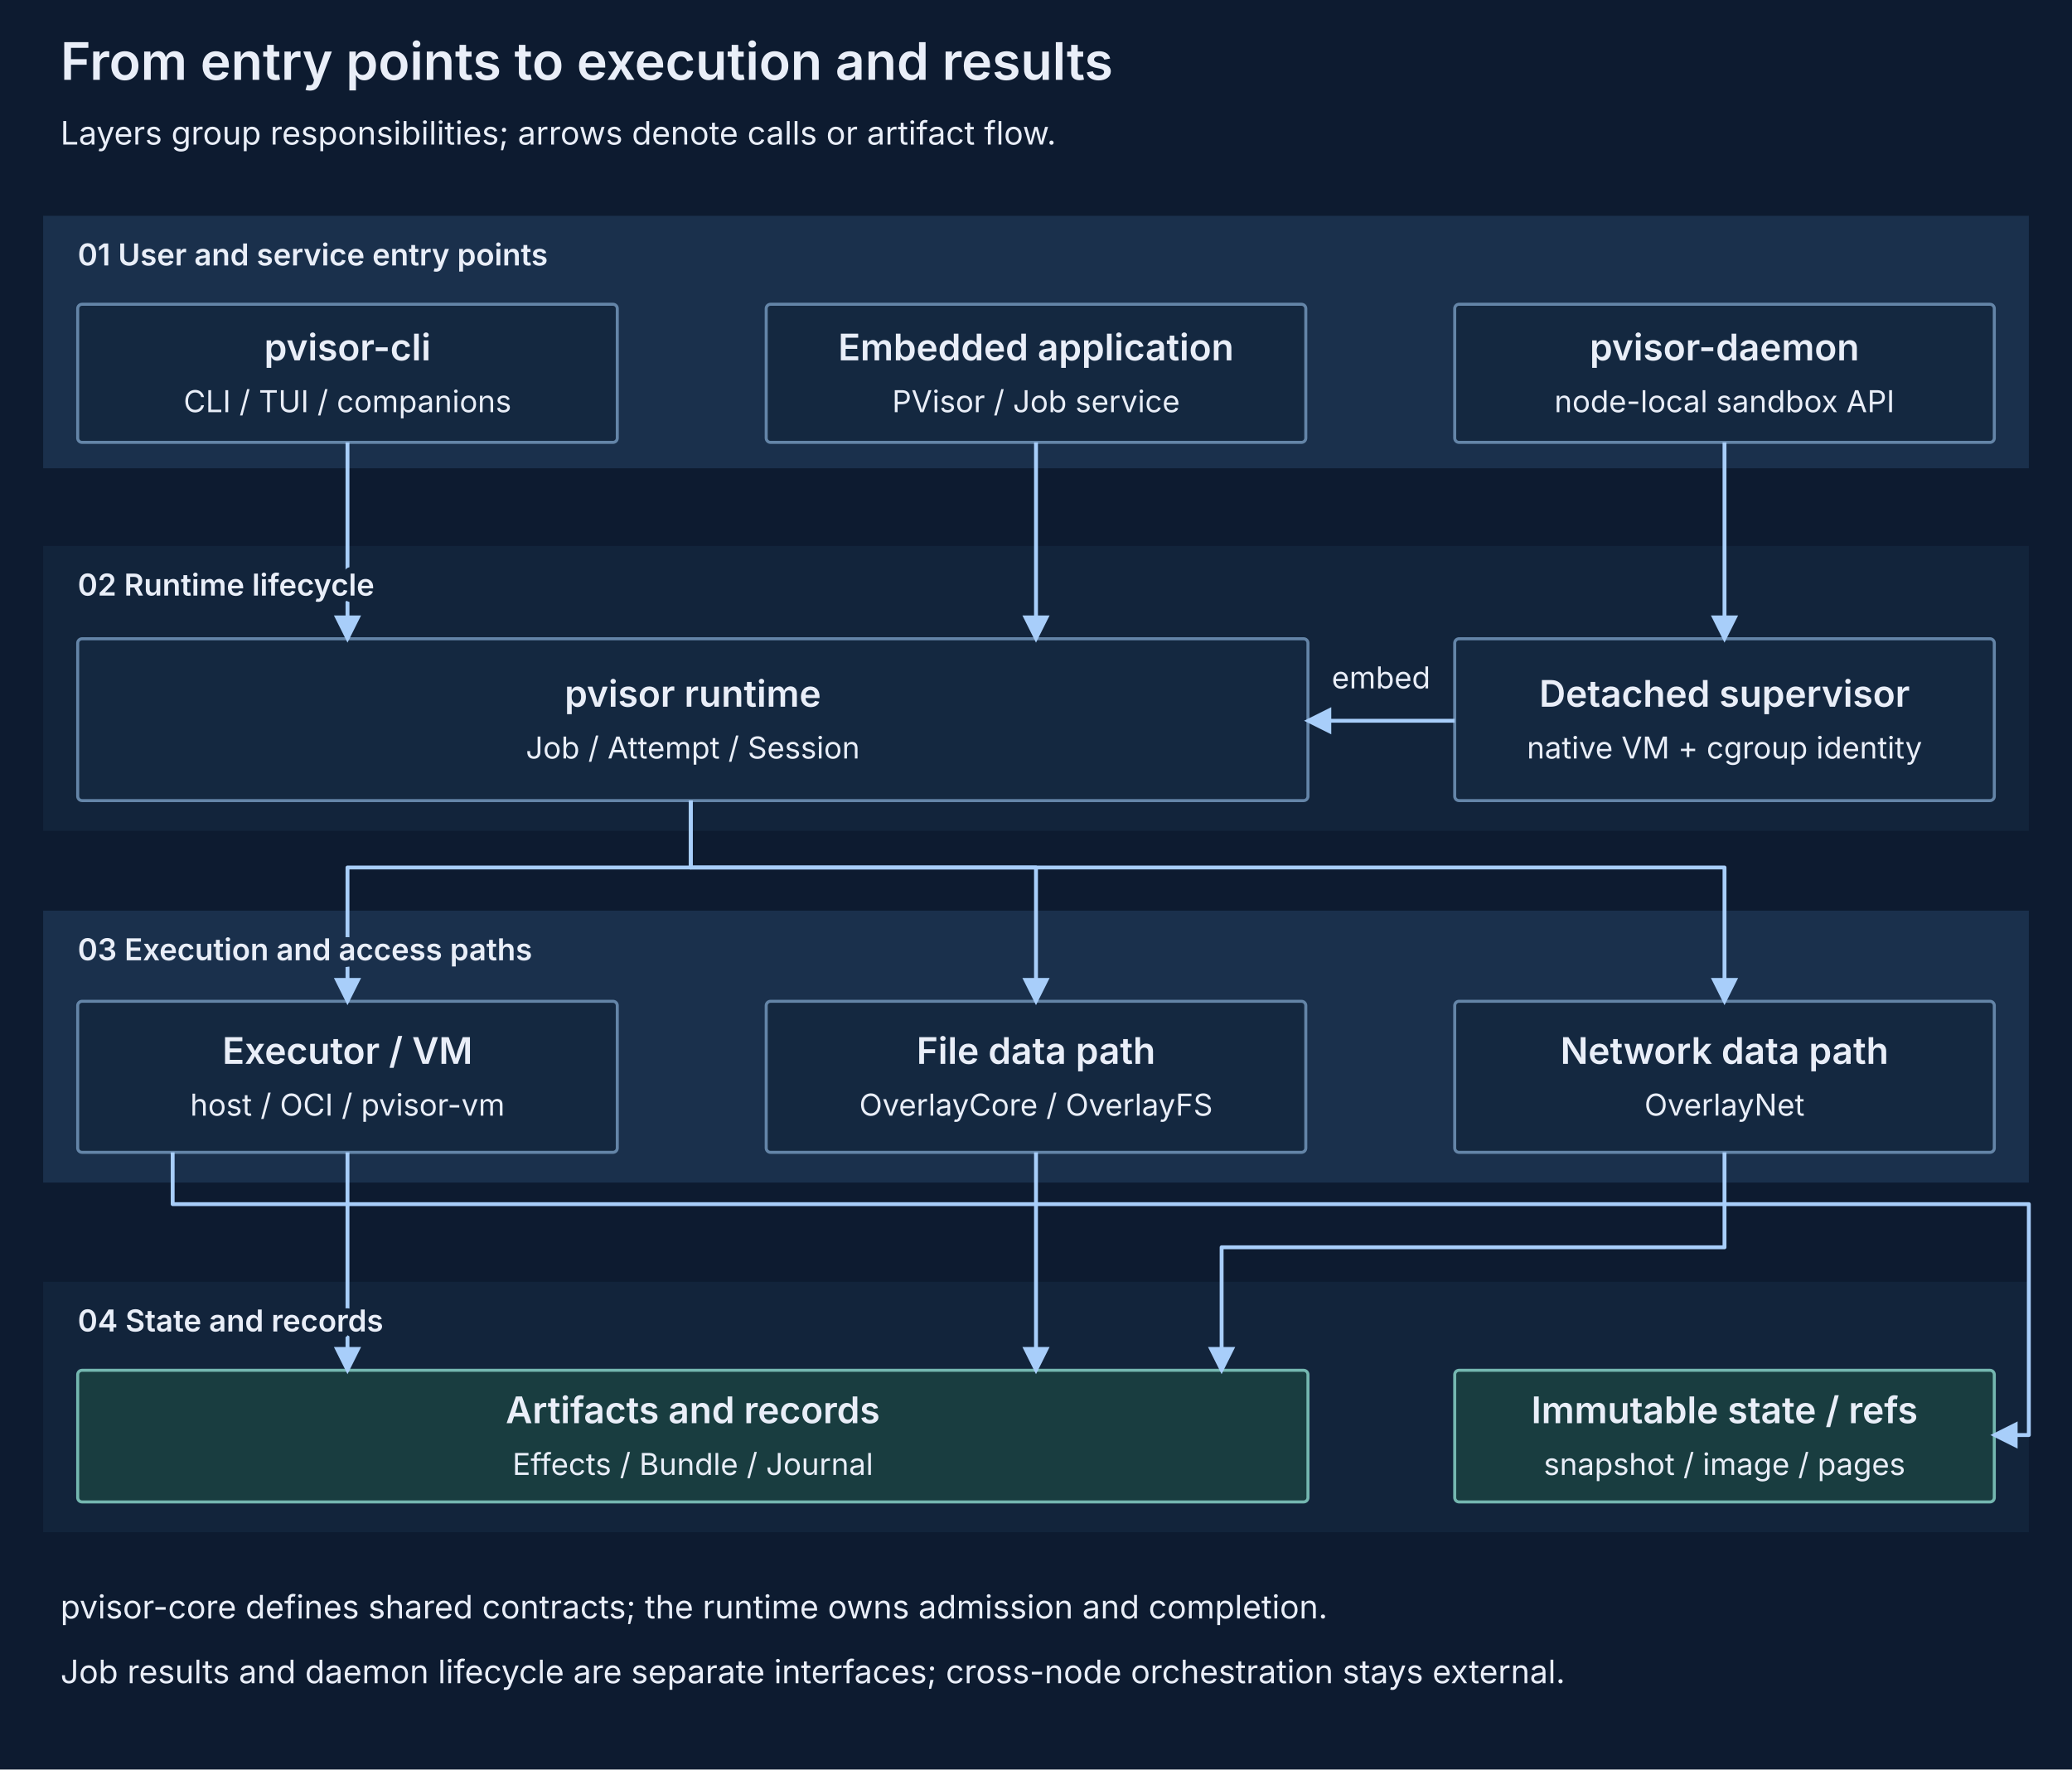
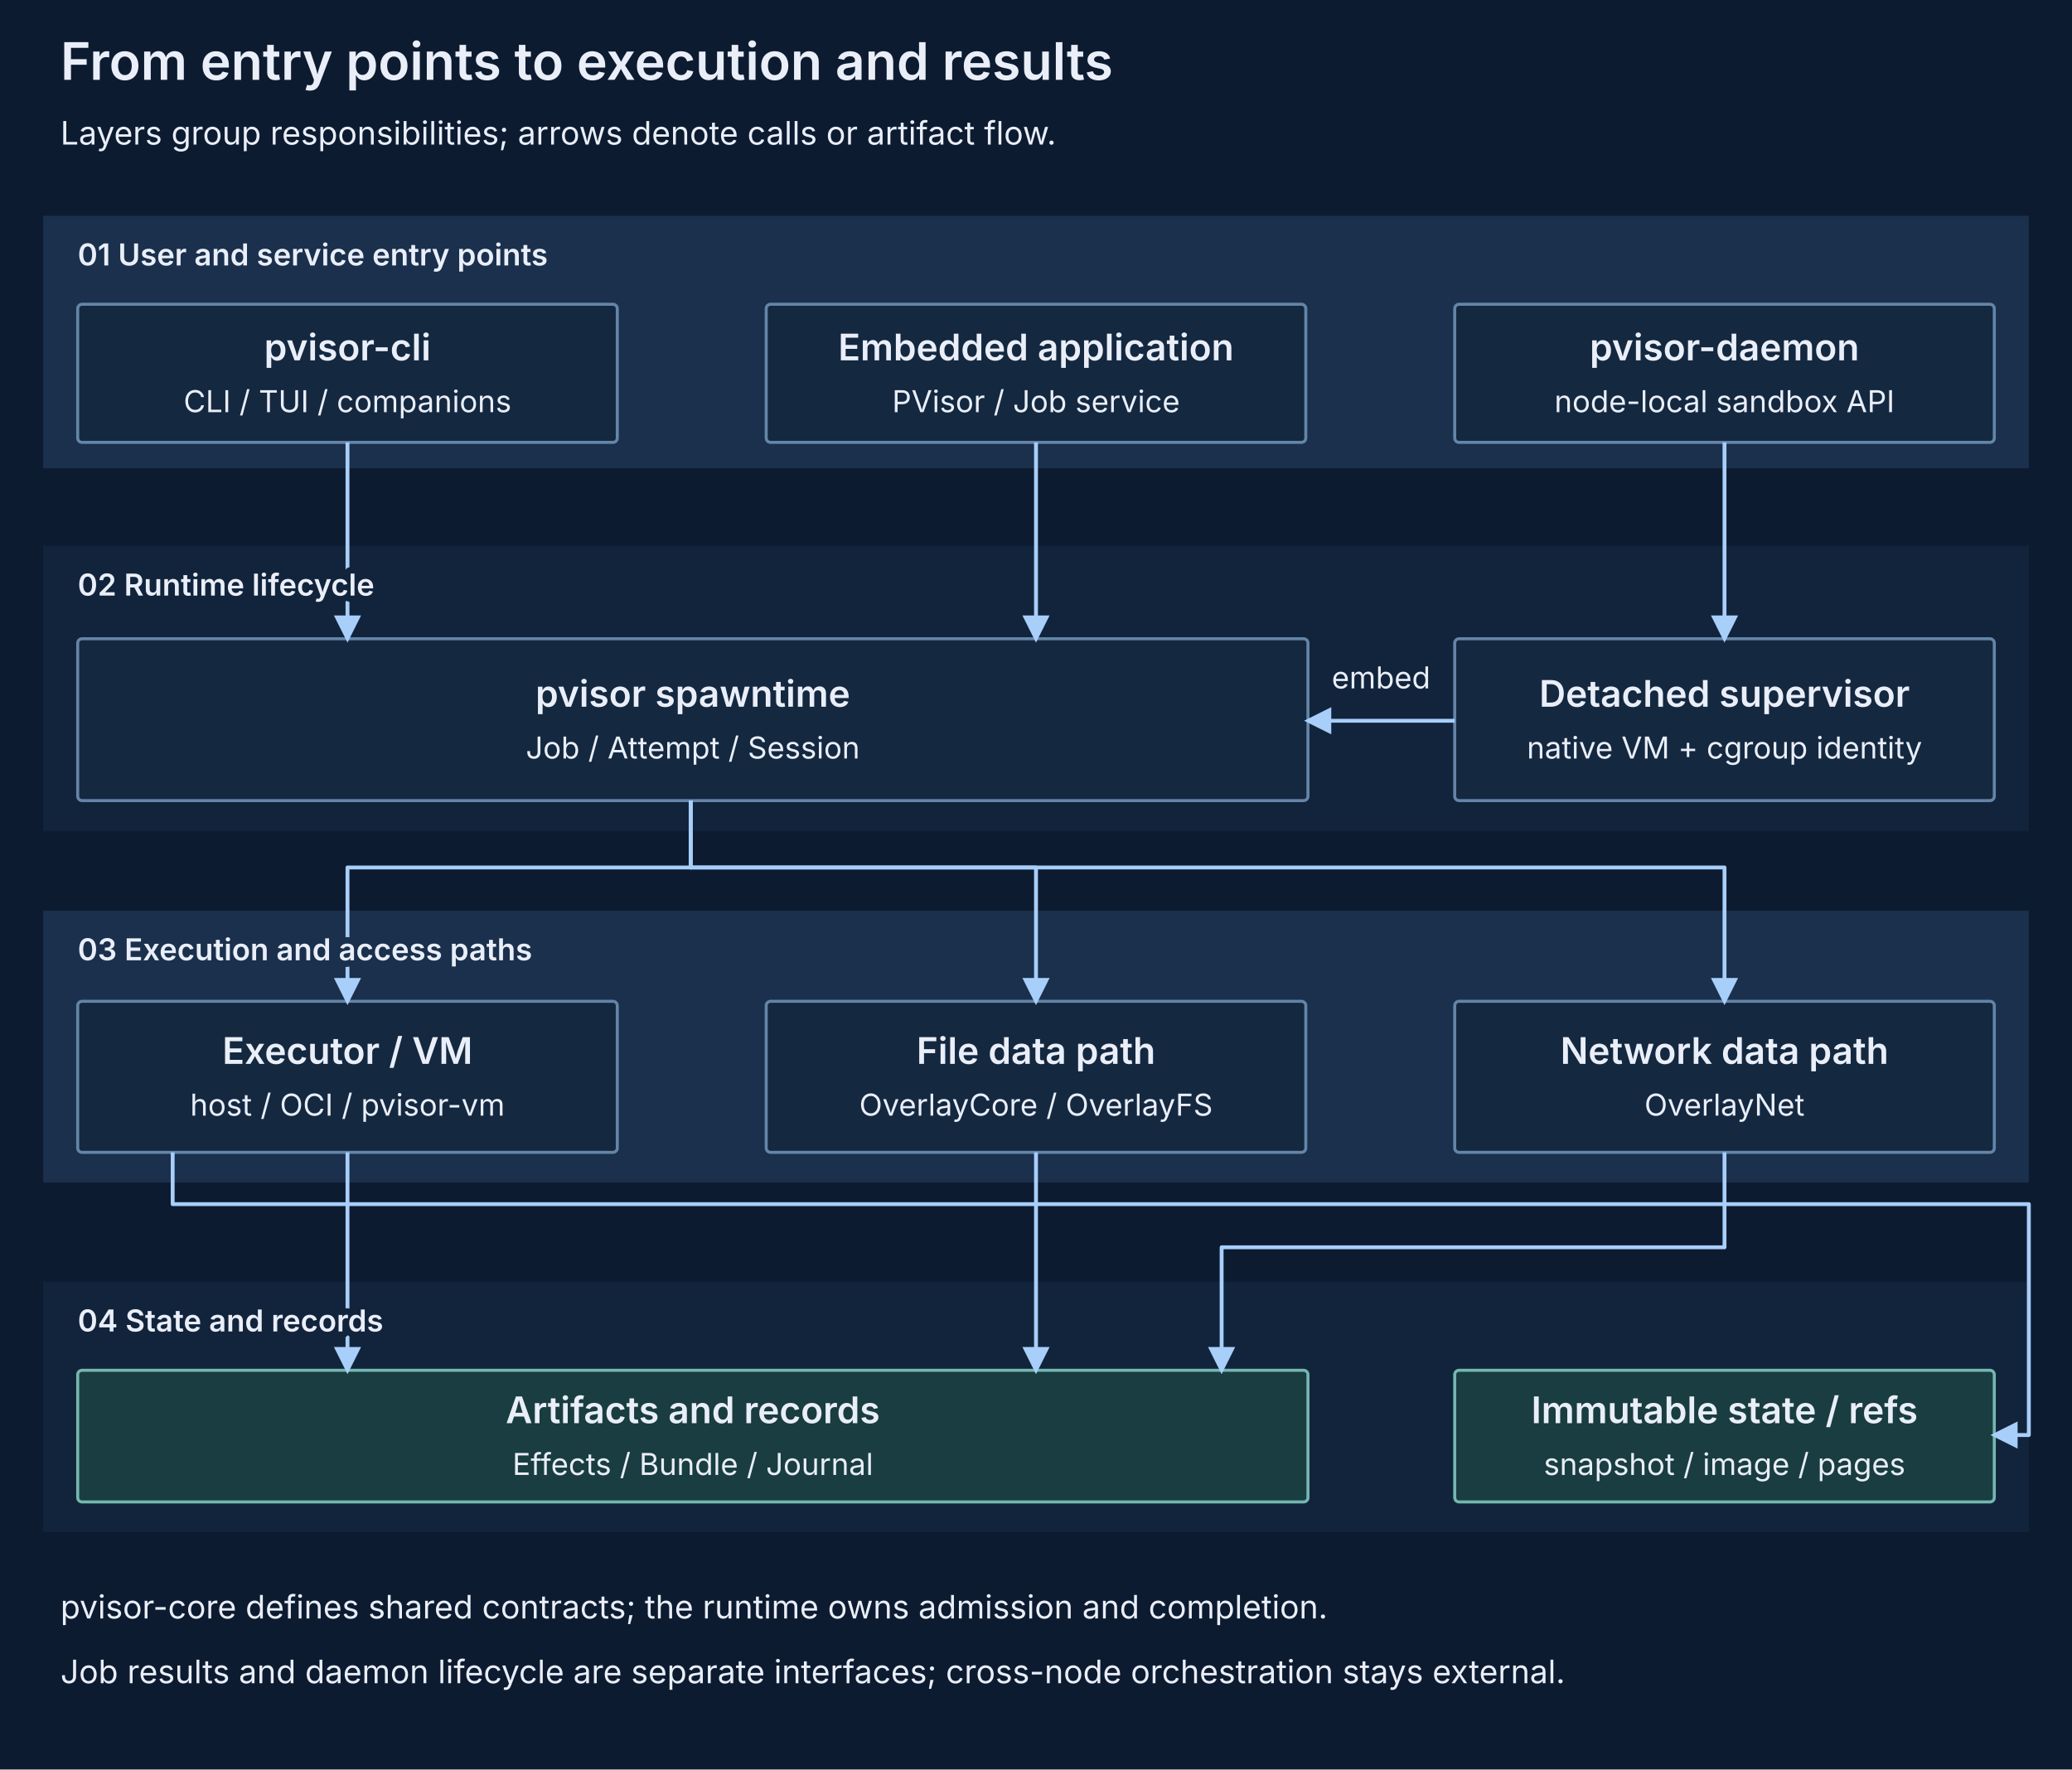
<svg xmlns="http://www.w3.org/2000/svg" width="960" height="820" viewBox="0 0 960 820" role="img" aria-labelledby="title desc">
  <defs>
    <marker id="a" markerWidth="7" markerHeight="7" refX="6" refY="3.5" orient="auto">
      <path d="M0 0 L7 3.5 L0 7 Z" fill="#a8cefa" />
    </marker>
    <marker id="change" markerWidth="7" markerHeight="7" refX="6" refY="3.5" orient="auto">
      <path d="M0 0 L7 3.5 L0 7 Z" fill="#e2bd80" />
    </marker>
  </defs>
  <rect width="960" height="820" fill="#0d1b30" />
  <g font-family="system-ui,-apple-system,BlinkMacSystemFont,Segoe UI,PingFang SC,sans-serif" fill="#e9eef8">
    <text x="28" y="37" font-size="24" font-weight="600">From entry points to execution and results</text>
    <text x="28" y="67" font-size="15">Layers group responsibilities; arrows denote calls or artifact flow.</text>
    <rect x="20" y="100" width="920" height="117" fill="#1a304c" />
    <rect x="20" y="253" width="920" height="132" fill="#12243b" />
    <rect x="20" y="422" width="920" height="126" fill="#1a304c" />
    <rect x="20" y="594" width="920" height="116" fill="#12243b" />
    <rect x="36" y="141" width="250" height="64" rx="2" fill="#142840" stroke="#6485a8" stroke-width="1.4" />
    <text x="161.0" y="167.0" font-size="17" font-weight="600" text-anchor="middle">pvisor-cli</text>
    <text x="161.0" y="191.0" font-size="14" text-anchor="middle">CLI / TUI / companions</text>
    <rect x="355" y="141" width="250" height="64" rx="2" fill="#142840" stroke="#6485a8" stroke-width="1.4" />
    <text x="480.0" y="167.0" font-size="17" font-weight="600" text-anchor="middle">Embedded application</text>
    <text x="480.0" y="191.0" font-size="14" text-anchor="middle">PVisor / Job service</text>
    <rect x="674" y="141" width="250" height="64" rx="2" fill="#142840" stroke="#6485a8" stroke-width="1.4" />
    <text x="799.0" y="167.0" font-size="17" font-weight="600" text-anchor="middle">pvisor-daemon</text>
    <text x="799.0" y="191.0" font-size="14" text-anchor="middle">node-local sandbox API</text>
    <rect x="36" y="296" width="570" height="75" rx="2" fill="#142840" stroke="#6485a8" stroke-width="1.4" />
-     <text x="321.0" y="327.5" font-size="17" font-weight="600" text-anchor="middle">pvisor runtime</text>
+     <text x="321.0" y="327.5" font-size="17" font-weight="600" text-anchor="middle">pvisor spawntime</text>
    <text x="321.0" y="351.5" font-size="14" text-anchor="middle">Job / Attempt / Session</text>
    <rect x="674" y="296" width="250" height="75" rx="2" fill="#142840" stroke="#6485a8" stroke-width="1.4" />
    <text x="799.0" y="327.5" font-size="17" font-weight="600" text-anchor="middle">Detached supervisor</text>
    <text x="799.0" y="351.5" font-size="14" text-anchor="middle">native VM + cgroup identity</text>
    <polyline points="161,205 161,296" fill="none" stroke="#a8cefa" stroke-width="1.8" stroke-linejoin="round" marker-end="url(#a)" />
    <polyline points="480,205 480,296" fill="none" stroke="#a8cefa" stroke-width="1.8" stroke-linejoin="round" marker-end="url(#a)" />
    <polyline points="799,205 799,296" fill="none" stroke="#a8cefa" stroke-width="1.8" stroke-linejoin="round" marker-end="url(#a)" />
    <polyline points="674,334 606,334" fill="none" stroke="#a8cefa" stroke-width="1.8" stroke-linejoin="round" marker-end="url(#a)" />
    <text x="617" y="319" font-size="14">embed</text>
    <rect x="36" y="464" width="250" height="70" rx="2" fill="#142840" stroke="#6485a8" stroke-width="1.4" />
    <text x="161.0" y="493.0" font-size="17" font-weight="600" text-anchor="middle">Executor / VM</text>
    <text x="161.0" y="517.0" font-size="14" text-anchor="middle">host / OCI / pvisor-vm</text>
    <rect x="355" y="464" width="250" height="70" rx="2" fill="#142840" stroke="#6485a8" stroke-width="1.4" />
    <text x="480.0" y="493.0" font-size="17" font-weight="600" text-anchor="middle">File data path</text>
    <text x="480.0" y="517.0" font-size="14" text-anchor="middle">OverlayCore / OverlayFS</text>
    <rect x="674" y="464" width="250" height="70" rx="2" fill="#142840" stroke="#6485a8" stroke-width="1.4" />
    <text x="799.0" y="493.0" font-size="17" font-weight="600" text-anchor="middle">Network data path</text>
    <text x="799.0" y="517.0" font-size="14" text-anchor="middle">OverlayNet</text>
    <polyline points="320,371 320,402 161,402 161,464" fill="none" stroke="#a8cefa" stroke-width="1.8" stroke-linejoin="round" marker-end="url(#a)" />
    <polyline points="320,371 320,402 480,402 480,464" fill="none" stroke="#a8cefa" stroke-width="1.8" stroke-linejoin="round" marker-end="url(#a)" />
    <polyline points="320,371 320,402 799,402 799,464" fill="none" stroke="#a8cefa" stroke-width="1.8" stroke-linejoin="round" marker-end="url(#a)" />
    <rect x="36" y="635" width="570" height="61" rx="2" fill="#193d40" stroke="#74b7b0" stroke-width="1.4" />
    <text x="321.0" y="659.5" font-size="17" font-weight="600" text-anchor="middle">Artifacts and records</text>
    <text x="321.0" y="683.5" font-size="14" text-anchor="middle">Effects / Bundle / Journal</text>
    <rect x="674" y="635" width="250" height="61" rx="2" fill="#193d40" stroke="#74b7b0" stroke-width="1.4" />
    <text x="799.0" y="659.5" font-size="17" font-weight="600" text-anchor="middle">Immutable state / refs</text>
    <text x="799.0" y="683.5" font-size="14" text-anchor="middle">snapshot / image / pages</text>
    <polyline points="161,534 161,635" fill="none" stroke="#a8cefa" stroke-width="1.8" stroke-linejoin="round" marker-end="url(#a)" />
    <polyline points="480,534 480,635" fill="none" stroke="#a8cefa" stroke-width="1.8" stroke-linejoin="round" marker-end="url(#a)" />
    <polyline points="799,534 799,578 566,578 566,635" fill="none" stroke="#a8cefa" stroke-width="1.8" stroke-linejoin="round" marker-end="url(#a)" />
    <polyline points="80,534 80,558 940,558 940,665 924,665" fill="none" stroke="#a8cefa" stroke-width="1.8" stroke-linejoin="round" marker-end="url(#a)" />
    <text x="28" y="750" font-size="15">pvisor-core defines shared contracts; the runtime owns admission and completion.</text>
    <text x="28" y="780" font-size="15">Job results and daemon lifecycle are separate interfaces; cross-node orchestration stays external.</text>
    <text x="36" y="123" font-size="14" font-weight="600" stroke="#1a304c" stroke-width="6" stroke-linejoin="round" paint-order="stroke">01  User and service entry points</text>
    <text x="36" y="276" font-size="14" font-weight="600" stroke="#12243b" stroke-width="6" stroke-linejoin="round" paint-order="stroke">02  Runtime lifecycle</text>
    <text x="36" y="445" font-size="14" font-weight="600" stroke="#1a304c" stroke-width="6" stroke-linejoin="round" paint-order="stroke">03  Execution and access paths</text>
    <text x="36" y="617" font-size="14" font-weight="600" stroke="#12243b" stroke-width="6" stroke-linejoin="round" paint-order="stroke">04  State and records</text>
  </g>
</svg>
